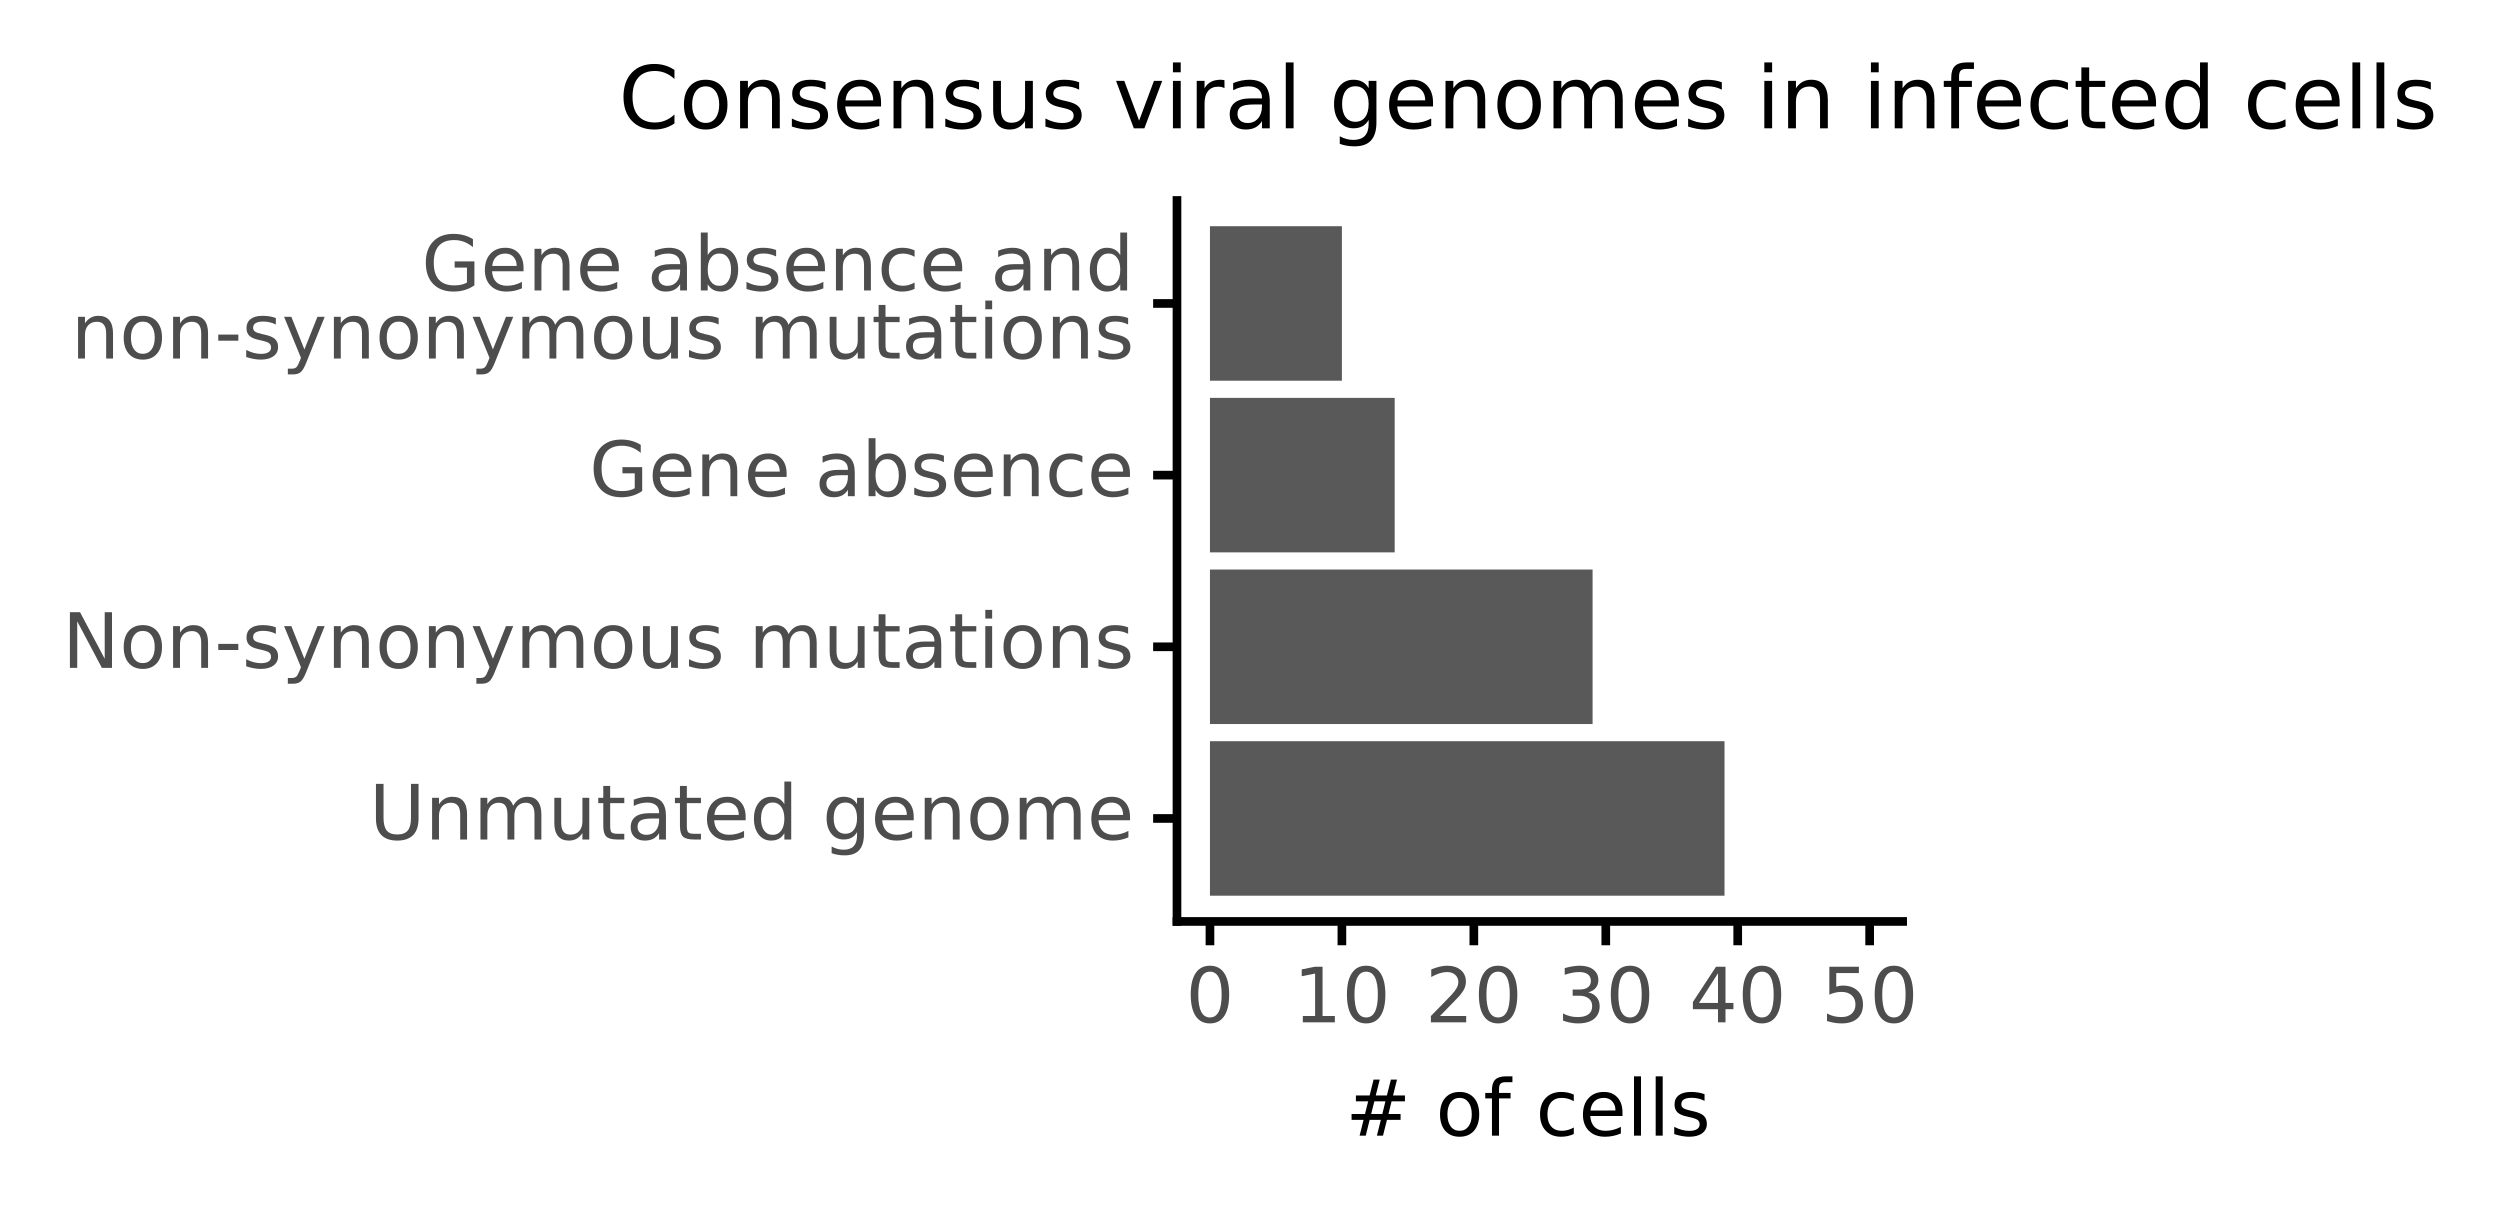
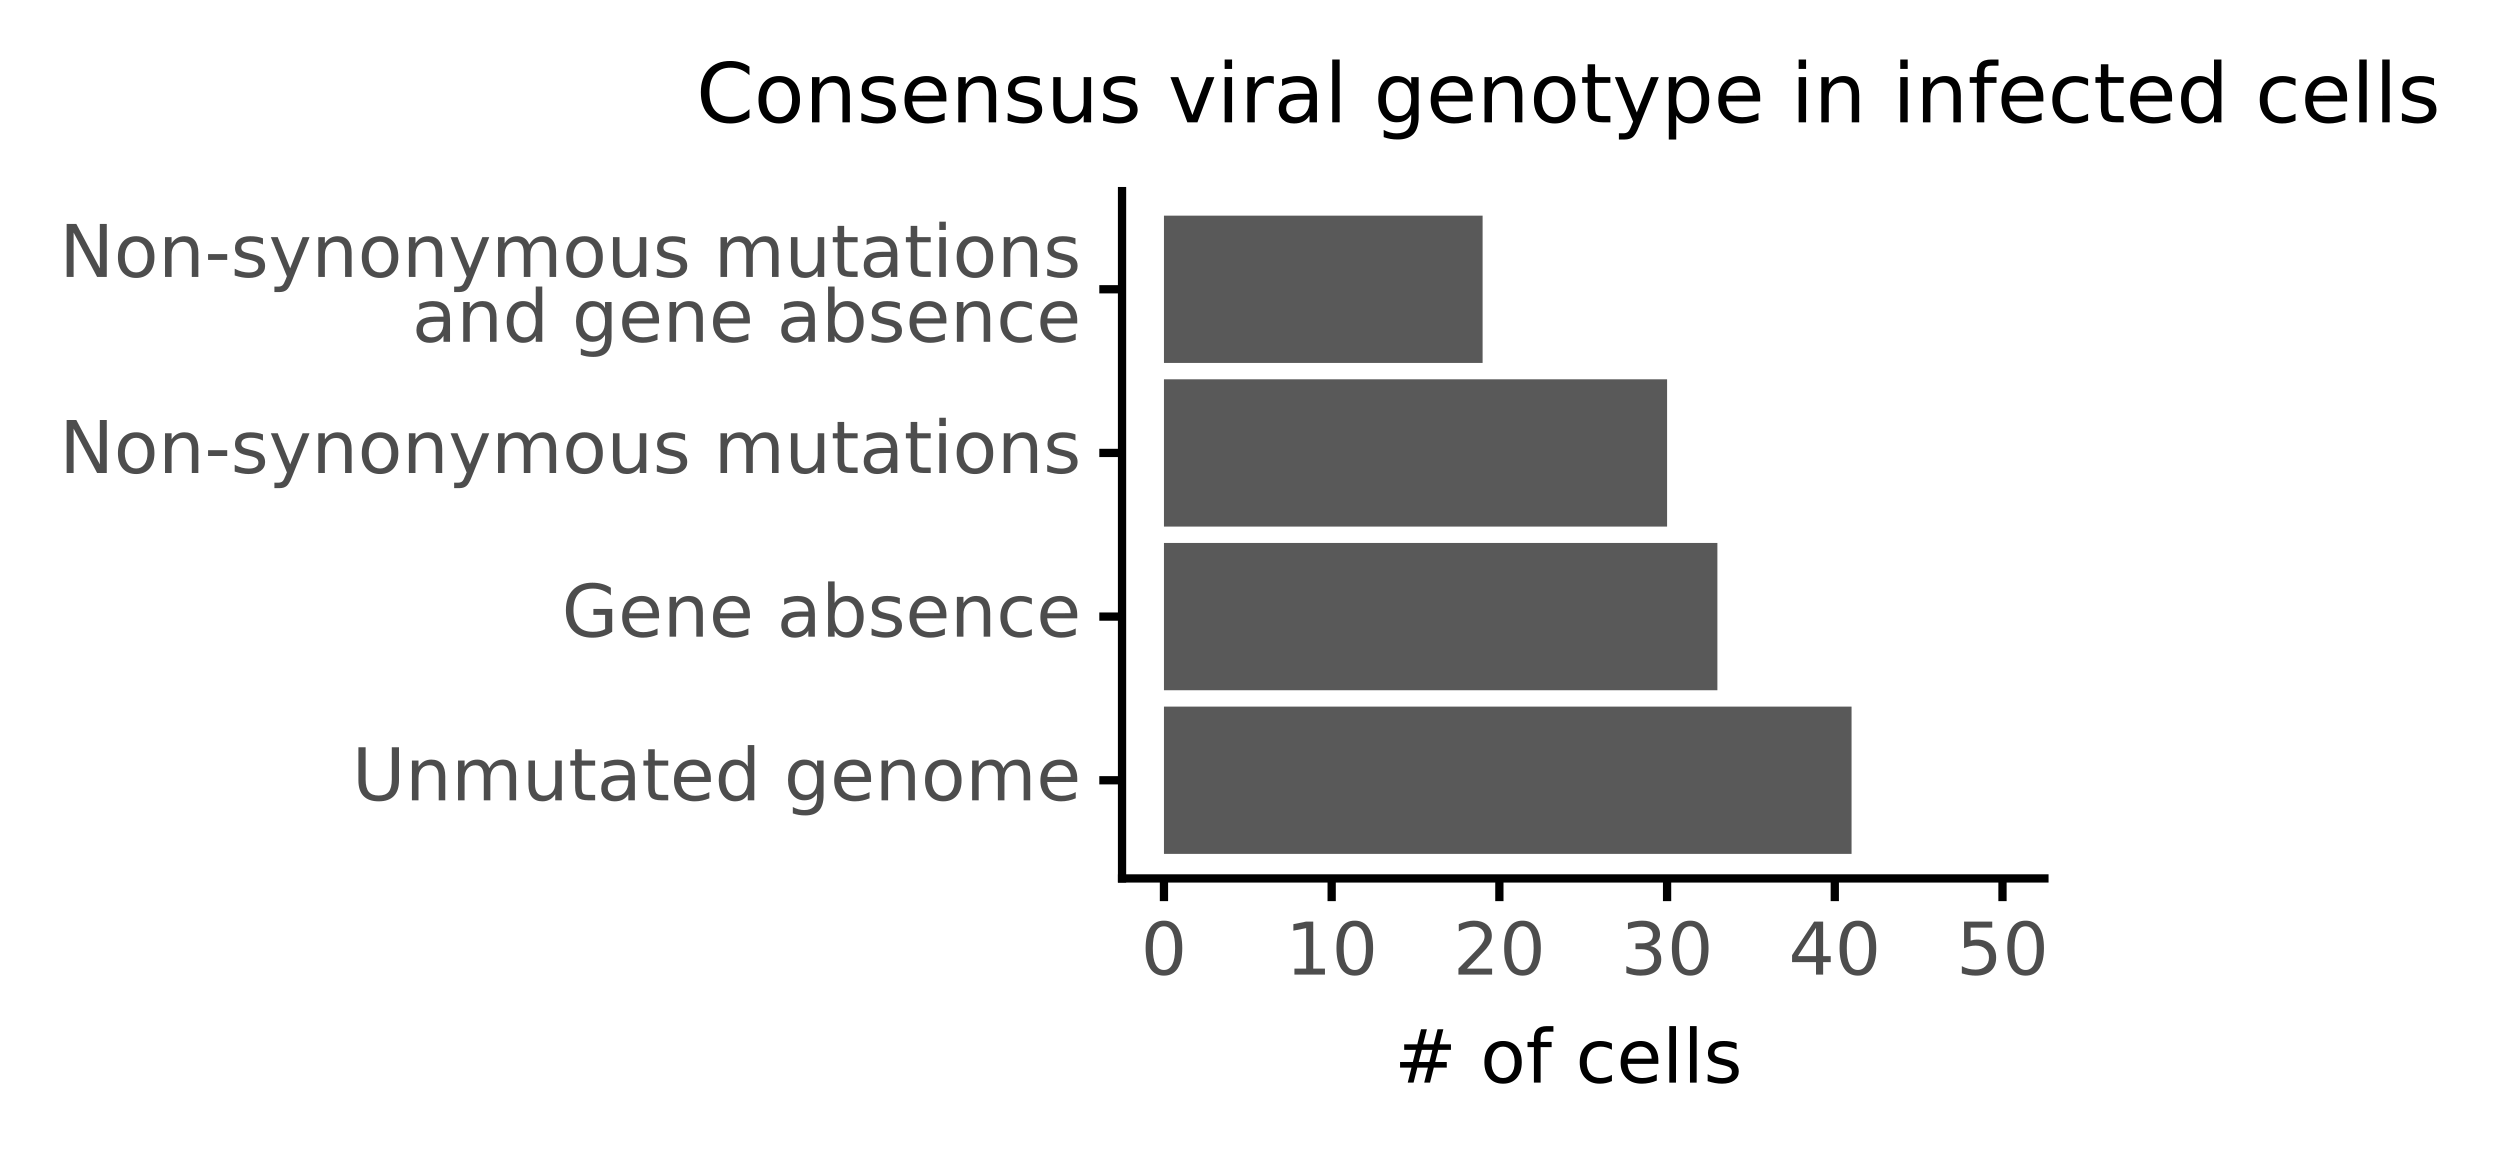
- <svg xmlns="http://www.w3.org/2000/svg" xmlns:xlink="http://www.w3.org/1999/xlink" height="140.059pt" version="1.1" viewBox="0 0 288.357 140.059" width="288.357pt">
+ <svg xmlns="http://www.w3.org/2000/svg" xmlns:xlink="http://www.w3.org/1999/xlink" height="140.059pt" version="1.1" viewBox="0 0 302.476 140.059" width="302.476pt">
  <defs>
    <style type="text/css">*{stroke-linecap:butt;stroke-linejoin:round;}</style>
  </defs>
  <g id="figure_1">
    <g id="patch_1">
-       <path d="M 0 140.059  L 288.357 140.059  L 288.357 0  L 0 0  z " style="fill:#ffffff;stroke:#ffffff;stroke-linejoin:miter;" />
+       <path d="M 0 140.059  L 302.476 140.059  L 302.476 0  L 0 0  z " style="fill:#ffffff;stroke:#ffffff;stroke-linejoin:miter;" />
    </g>
    <g id="axes_1">
      <g id="patch_2">
-         <path d="M 135.756 106.282  L 219.456 106.282  L 219.456 23.122  L 135.756 23.122  z " style="fill:#ffffff;" />
+         <path d="M 135.756 106.282  L 247.356 106.282  L 247.356 23.122  L 135.756 23.122  z " style="fill:#ffffff;" />
      </g>
      <g id="matplotlib.axis_1">
        <g id="xtick_1">
          <g id="line2d_1">
-             <path d="M 139.56 106.282  " style="fill:none;stroke:#333333;stroke-width:1.5;" />
+             <path d="M 140.828 106.282  " style="fill:none;stroke:#333333;stroke-width:1.5;" />
            <defs>
-               <path d="M 0 0  L 0 2.75  " id="m39988661bd" style="stroke:#000000;" />
+               <path d="M 0 0  L 0 2.75  " id="m6d9d85406d" style="stroke:#000000;" />
            </defs>
            <g>
-               <use style="fill:#333333;stroke:#000000;" x="139.56" xlink:href="#m39988661bd" y="106.282" />
+               <use style="fill:#333333;stroke:#000000;" x="140.828" xlink:href="#m6d9d85406d" y="106.282" />
            </g>
          </g>
          <g id="text_1">
-             <g style="fill:#4d4d4d;" transform="translate(136.7607 117.9189)scale(0.088 -0.088)">
+             <g style="fill:#4d4d4d;" transform="translate(138.0289 117.9189)scale(0.088 -0.088)">
              <defs>
                <path d="M 31.781 66.406  Q 24.172 66.406 20.328 58.906  Q 16.5 51.422 16.5 36.375  Q 16.5 21.391 20.328 13.891  Q 24.172 6.391 31.781 6.391  Q 39.453 6.391 43.281 13.891  Q 47.125 21.391 47.125 36.375  Q 47.125 51.422 43.281 58.906  Q 39.453 66.406 31.781 66.406  z M 31.781 74.219  Q 44.047 74.219 50.516 64.516  Q 56.984 54.828 56.984 36.375  Q 56.984 17.969 50.516 8.266  Q 44.047 -1.422 31.781 -1.422  Q 19.531 -1.422 13.062 8.266  Q 6.594 17.969 6.594 36.375  Q 6.594 54.828 13.062 64.516  Q 19.531 74.219 31.781 74.219  z " id="DejaVuSans-48" />
              </defs>
              <use xlink:href="#DejaVuSans-48" />
            </g>
          </g>
        </g>
        <g id="xtick_2">
          <g id="line2d_2">
-             <path d="M 154.778 106.282  " style="fill:none;stroke:#333333;stroke-width:1.5;" />
-             <g>
-               <use style="fill:#333333;stroke:#000000;" x="154.778" xlink:href="#m39988661bd" y="106.282" />
+             <path d="M 161.119 106.282  " style="fill:none;stroke:#333333;stroke-width:1.5;" />
+             <g>
+               <use style="fill:#333333;stroke:#000000;" x="161.119" xlink:href="#m6d9d85406d" y="106.282" />
            </g>
          </g>
          <g id="text_2">
-             <g style="fill:#4d4d4d;" transform="translate(149.1794 117.9189)scale(0.088 -0.088)">
+             <g style="fill:#4d4d4d;" transform="translate(155.5203 117.9189)scale(0.088 -0.088)">
              <defs>
                <path d="M 12.406 8.297  L 28.516 8.297  L 28.516 63.922  L 10.984 60.406  L 10.984 69.391  L 28.422 72.906  L 38.281 72.906  L 38.281 8.297  L 54.391 8.297  L 54.391 0  L 12.406 0  z " id="DejaVuSans-49" />
              </defs>
              <use xlink:href="#DejaVuSans-49" />
              <use x="63.623" xlink:href="#DejaVuSans-48" />
            </g>
          </g>
        </g>
        <g id="xtick_3">
          <g id="line2d_3">
-             <path d="M 169.997 106.282  " style="fill:none;stroke:#333333;stroke-width:1.5;" />
-             <g>
-               <use style="fill:#333333;stroke:#000000;" x="169.997" xlink:href="#m39988661bd" y="106.282" />
+             <path d="M 181.41 106.282  " style="fill:none;stroke:#333333;stroke-width:1.5;" />
+             <g>
+               <use style="fill:#333333;stroke:#000000;" x="181.41" xlink:href="#m6d9d85406d" y="106.282" />
            </g>
          </g>
          <g id="text_3">
-             <g style="fill:#4d4d4d;" transform="translate(164.3975 117.9189)scale(0.088 -0.088)">
+             <g style="fill:#4d4d4d;" transform="translate(175.8112 117.9189)scale(0.088 -0.088)">
              <defs>
                <path d="M 19.188 8.297  L 53.609 8.297  L 53.609 0  L 7.328 0  L 7.328 8.297  Q 12.938 14.109 22.625 23.891  Q 32.328 33.688 34.812 36.531  Q 39.547 41.844 41.422 45.531  Q 43.312 49.219 43.312 52.781  Q 43.312 58.594 39.234 62.25  Q 35.156 65.922 28.609 65.922  Q 23.969 65.922 18.812 64.312  Q 13.672 62.703 7.812 59.422  L 7.812 69.391  Q 13.766 71.781 18.938 73  Q 24.125 74.219 28.422 74.219  Q 39.75 74.219 46.484 68.547  Q 53.219 62.891 53.219 53.422  Q 53.219 48.922 51.531 44.891  Q 49.859 40.875 45.406 35.406  Q 44.188 33.984 37.641 27.219  Q 31.109 20.453 19.188 8.297  z " id="DejaVuSans-50" />
              </defs>
              <use xlink:href="#DejaVuSans-50" />
              <use x="63.623" xlink:href="#DejaVuSans-48" />
            </g>
          </g>
        </g>
        <g id="xtick_4">
          <g id="line2d_4">
-             <path d="M 185.215 106.282  " style="fill:none;stroke:#333333;stroke-width:1.5;" />
-             <g>
-               <use style="fill:#333333;stroke:#000000;" x="185.215" xlink:href="#m39988661bd" y="106.282" />
+             <path d="M 201.701 106.282  " style="fill:none;stroke:#333333;stroke-width:1.5;" />
+             <g>
+               <use style="fill:#333333;stroke:#000000;" x="201.701" xlink:href="#m6d9d85406d" y="106.282" />
            </g>
          </g>
          <g id="text_4">
-             <g style="fill:#4d4d4d;" transform="translate(179.6157 117.9189)scale(0.088 -0.088)">
+             <g style="fill:#4d4d4d;" transform="translate(196.1021 117.9189)scale(0.088 -0.088)">
              <defs>
                <path d="M 40.578 39.312  Q 47.656 37.797 51.625 33  Q 55.609 28.219 55.609 21.188  Q 55.609 10.406 48.188 4.484  Q 40.766 -1.422 27.094 -1.422  Q 22.516 -1.422 17.656 -0.516  Q 12.797 0.391 7.625 2.203  L 7.625 11.719  Q 11.719 9.328 16.594 8.109  Q 21.484 6.891 26.812 6.891  Q 36.078 6.891 40.938 10.547  Q 45.797 14.203 45.797 21.188  Q 45.797 27.641 41.281 31.266  Q 36.766 34.906 28.719 34.906  L 20.219 34.906  L 20.219 43.016  L 29.109 43.016  Q 36.375 43.016 40.234 45.922  Q 44.094 48.828 44.094 54.297  Q 44.094 59.906 40.109 62.906  Q 36.141 65.922 28.719 65.922  Q 24.656 65.922 20.016 65.031  Q 15.375 64.156 9.812 62.312  L 9.812 71.094  Q 15.438 72.656 20.344 73.438  Q 25.25 74.219 29.594 74.219  Q 40.828 74.219 47.359 69.109  Q 53.906 64.016 53.906 55.328  Q 53.906 49.266 50.438 45.094  Q 46.969 40.922 40.578 39.312  z " id="DejaVuSans-51" />
              </defs>
              <use xlink:href="#DejaVuSans-51" />
              <use x="63.623" xlink:href="#DejaVuSans-48" />
            </g>
          </g>
        </g>
        <g id="xtick_5">
          <g id="line2d_5">
-             <path d="M 200.433 106.282  " style="fill:none;stroke:#333333;stroke-width:1.5;" />
-             <g>
-               <use style="fill:#333333;stroke:#000000;" x="200.433" xlink:href="#m39988661bd" y="106.282" />
+             <path d="M 221.992 106.282  " style="fill:none;stroke:#333333;stroke-width:1.5;" />
+             <g>
+               <use style="fill:#333333;stroke:#000000;" x="221.992" xlink:href="#m6d9d85406d" y="106.282" />
            </g>
          </g>
          <g id="text_5">
-             <g style="fill:#4d4d4d;" transform="translate(194.8339 117.9189)scale(0.088 -0.088)">
+             <g style="fill:#4d4d4d;" transform="translate(216.393 117.9189)scale(0.088 -0.088)">
              <defs>
                <path d="M 37.797 64.312  L 12.891 25.391  L 37.797 25.391  z M 35.203 72.906  L 47.609 72.906  L 47.609 25.391  L 58.016 25.391  L 58.016 17.188  L 47.609 17.188  L 47.609 0  L 37.797 0  L 37.797 17.188  L 4.891 17.188  L 4.891 26.703  z " id="DejaVuSans-52" />
              </defs>
              <use xlink:href="#DejaVuSans-52" />
              <use x="63.623" xlink:href="#DejaVuSans-48" />
            </g>
          </g>
        </g>
        <g id="xtick_6">
          <g id="line2d_6">
-             <path d="M 215.651 106.282  " style="fill:none;stroke:#333333;stroke-width:1.5;" />
-             <g>
-               <use style="fill:#333333;stroke:#000000;" x="215.651" xlink:href="#m39988661bd" y="106.282" />
+             <path d="M 242.283 106.282  " style="fill:none;stroke:#333333;stroke-width:1.5;" />
+             <g>
+               <use style="fill:#333333;stroke:#000000;" x="242.283" xlink:href="#m6d9d85406d" y="106.282" />
            </g>
          </g>
          <g id="text_6">
-             <g style="fill:#4d4d4d;" transform="translate(210.0521 117.9189)scale(0.088 -0.088)">
+             <g style="fill:#4d4d4d;" transform="translate(236.6839 117.9189)scale(0.088 -0.088)">
              <defs>
                <path d="M 10.797 72.906  L 49.516 72.906  L 49.516 64.594  L 19.828 64.594  L 19.828 46.734  Q 21.969 47.469 24.109 47.828  Q 26.266 48.188 28.422 48.188  Q 40.625 48.188 47.75 41.5  Q 54.891 34.812 54.891 23.391  Q 54.891 11.625 47.562 5.094  Q 40.234 -1.422 26.906 -1.422  Q 22.312 -1.422 17.547 -0.641  Q 12.797 0.141 7.719 1.703  L 7.719 11.625  Q 12.109 9.234 16.797 8.062  Q 21.484 6.891 26.703 6.891  Q 35.156 6.891 40.078 11.328  Q 45.016 15.766 45.016 23.391  Q 45.016 31 40.078 35.438  Q 35.156 39.891 26.703 39.891  Q 22.75 39.891 18.812 39.016  Q 14.891 38.141 10.797 36.281  z " id="DejaVuSans-53" />
              </defs>
              <use xlink:href="#DejaVuSans-53" />
              <use x="63.623" xlink:href="#DejaVuSans-48" />
            </g>
          </g>
        </g>
        <g id="xtick_7" />
        <g id="xtick_8" />
        <g id="xtick_9" />
        <g id="xtick_10" />
        <g id="xtick_11" />
        <g id="text_7">
-           <g transform="translate(155.1991 130.9876)scale(0.09 -0.09)">
+           <g transform="translate(168.6991 130.9876)scale(0.09 -0.09)">
            <defs>
              <path d="M 51.125 44  L 36.922 44  L 32.812 27.688  L 47.125 27.688  z M 43.797 71.781  L 38.719 51.516  L 52.984 51.516  L 58.109 71.781  L 65.922 71.781  L 60.891 51.516  L 76.125 51.516  L 76.125 44  L 58.984 44  L 54.984 27.688  L 70.516 27.688  L 70.516 20.219  L 53.078 20.219  L 48 0  L 40.188 0  L 45.219 20.219  L 30.906 20.219  L 25.875 0  L 18.016 0  L 23.094 20.219  L 7.719 20.219  L 7.719 27.688  L 24.906 27.688  L 29 44  L 13.281 44  L 13.281 51.516  L 30.906 51.516  L 35.891 71.781  z " id="DejaVuSans-35" />
              <path id="DejaVuSans-32" />
              <path d="M 30.609 48.391  Q 23.391 48.391 19.188 42.75  Q 14.984 37.109 14.984 27.297  Q 14.984 17.484 19.156 11.844  Q 23.344 6.203 30.609 6.203  Q 37.797 6.203 41.984 11.859  Q 46.188 17.531 46.188 27.297  Q 46.188 37.016 41.984 42.703  Q 37.797 48.391 30.609 48.391  z M 30.609 56  Q 42.328 56 49.016 48.375  Q 55.719 40.766 55.719 27.297  Q 55.719 13.875 49.016 6.219  Q 42.328 -1.422 30.609 -1.422  Q 18.844 -1.422 12.172 6.219  Q 5.516 13.875 5.516 27.297  Q 5.516 40.766 12.172 48.375  Q 18.844 56 30.609 56  z " id="DejaVuSans-111" />
              <path d="M 37.109 75.984  L 37.109 68.5  L 28.516 68.5  Q 23.688 68.5 21.797 66.547  Q 19.922 64.594 19.922 59.516  L 19.922 54.688  L 34.719 54.688  L 34.719 47.703  L 19.922 47.703  L 19.922 0  L 10.891 0  L 10.891 47.703  L 2.297 47.703  L 2.297 54.688  L 10.891 54.688  L 10.891 58.5  Q 10.891 67.625 15.141 71.797  Q 19.391 75.984 28.609 75.984  z " id="DejaVuSans-102" />
              <path d="M 48.781 52.594  L 48.781 44.188  Q 44.969 46.297 41.141 47.344  Q 37.312 48.391 33.406 48.391  Q 24.656 48.391 19.812 42.844  Q 14.984 37.312 14.984 27.297  Q 14.984 17.281 19.812 11.734  Q 24.656 6.203 33.406 6.203  Q 37.312 6.203 41.141 7.25  Q 44.969 8.297 48.781 10.406  L 48.781 2.094  Q 45.016 0.344 40.984 -0.531  Q 36.969 -1.422 32.422 -1.422  Q 20.062 -1.422 12.781 6.344  Q 5.516 14.109 5.516 27.297  Q 5.516 40.672 12.859 48.328  Q 20.219 56 33.016 56  Q 37.156 56 41.109 55.141  Q 45.062 54.297 48.781 52.594  z " id="DejaVuSans-99" />
              <path d="M 56.203 29.594  L 56.203 25.203  L 14.891 25.203  Q 15.484 15.922 20.484 11.062  Q 25.484 6.203 34.422 6.203  Q 39.594 6.203 44.453 7.469  Q 49.312 8.734 54.109 11.281  L 54.109 2.781  Q 49.266 0.734 44.188 -0.344  Q 39.109 -1.422 33.891 -1.422  Q 20.797 -1.422 13.156 6.188  Q 5.516 13.812 5.516 26.812  Q 5.516 40.234 12.766 48.109  Q 20.016 56 32.328 56  Q 43.359 56 49.781 48.891  Q 56.203 41.797 56.203 29.594  z M 47.219 32.234  Q 47.125 39.594 43.094 43.984  Q 39.062 48.391 32.422 48.391  Q 24.906 48.391 20.391 44.141  Q 15.875 39.891 15.188 32.172  z " id="DejaVuSans-101" />
              <path d="M 9.422 75.984  L 18.406 75.984  L 18.406 0  L 9.422 0  z " id="DejaVuSans-108" />
              <path d="M 44.281 53.078  L 44.281 44.578  Q 40.484 46.531 36.375 47.5  Q 32.281 48.484 27.875 48.484  Q 21.188 48.484 17.844 46.438  Q 14.5 44.391 14.5 40.281  Q 14.5 37.156 16.891 35.375  Q 19.281 33.594 26.516 31.984  L 29.594 31.297  Q 39.156 29.25 43.188 25.516  Q 47.219 21.781 47.219 15.094  Q 47.219 7.469 41.188 3.016  Q 35.156 -1.422 24.609 -1.422  Q 20.219 -1.422 15.453 -0.562  Q 10.688 0.297 5.422 2  L 5.422 11.281  Q 10.406 8.688 15.234 7.391  Q 20.062 6.109 24.812 6.109  Q 31.156 6.109 34.562 8.281  Q 37.984 10.453 37.984 14.406  Q 37.984 18.062 35.516 20.016  Q 33.062 21.969 24.703 23.781  L 21.578 24.516  Q 13.234 26.266 9.516 29.906  Q 5.812 33.547 5.812 39.891  Q 5.812 47.609 11.281 51.797  Q 16.75 56 26.812 56  Q 31.781 56 36.172 55.266  Q 40.578 54.547 44.281 53.078  z " id="DejaVuSans-115" />
            </defs>
            <use xlink:href="#DejaVuSans-35" />
            <use x="83.789" xlink:href="#DejaVuSans-32" />
            <use x="115.576" xlink:href="#DejaVuSans-111" />
            <use x="176.758" xlink:href="#DejaVuSans-102" />
            <use x="211.963" xlink:href="#DejaVuSans-32" />
            <use x="243.75" xlink:href="#DejaVuSans-99" />
            <use x="298.73" xlink:href="#DejaVuSans-101" />
            <use x="360.254" xlink:href="#DejaVuSans-108" />
            <use x="388.037" xlink:href="#DejaVuSans-108" />
            <use x="415.82" xlink:href="#DejaVuSans-115" />
          </g>
        </g>
      </g>
      <g id="matplotlib.axis_2">
        <g id="ytick_1">
          <g id="line2d_7">
            <path d="M 135.756 94.402  " style="fill:none;stroke:#333333;stroke-width:1.5;" />
            <defs>
-               <path d="M 0 0  L -2.75 0  " id="m01d7bd7b48" style="stroke:#000000;" />
+               <path d="M 0 0  L -2.75 0  " id="mb44892089f" style="stroke:#000000;" />
            </defs>
            <g>
-               <use style="fill:#333333;stroke:#000000;" x="135.756" xlink:href="#m01d7bd7b48" y="94.402" />
+               <use style="fill:#333333;stroke:#000000;" x="135.756" xlink:href="#mb44892089f" y="94.402" />
            </g>
          </g>
          <g id="text_8">
            <g style="fill:#4d4d4d;" transform="translate(42.59938 96.8305)scale(0.088 -0.088)">
              <defs>
                <path d="M 8.688 72.906  L 18.609 72.906  L 18.609 28.609  Q 18.609 16.891 22.844 11.734  Q 27.094 6.594 36.625 6.594  Q 46.094 6.594 50.344 11.734  Q 54.594 16.891 54.594 28.609  L 54.594 72.906  L 64.5 72.906  L 64.5 27.391  Q 64.5 13.141 57.438 5.859  Q 50.391 -1.422 36.625 -1.422  Q 22.797 -1.422 15.734 5.859  Q 8.688 13.141 8.688 27.391  z " id="DejaVuSans-85" />
                <path d="M 54.891 33.016  L 54.891 0  L 45.906 0  L 45.906 32.719  Q 45.906 40.484 42.875 44.328  Q 39.844 48.188 33.797 48.188  Q 26.516 48.188 22.312 43.547  Q 18.109 38.922 18.109 30.906  L 18.109 0  L 9.078 0  L 9.078 54.688  L 18.109 54.688  L 18.109 46.188  Q 21.344 51.125 25.703 53.562  Q 30.078 56 35.797 56  Q 45.219 56 50.047 50.172  Q 54.891 44.344 54.891 33.016  z " id="DejaVuSans-110" />
                <path d="M 52 44.188  Q 55.375 50.25 60.062 53.125  Q 64.75 56 71.094 56  Q 79.641 56 84.281 50.016  Q 88.922 44.047 88.922 33.016  L 88.922 0  L 79.891 0  L 79.891 32.719  Q 79.891 40.578 77.094 44.375  Q 74.312 48.188 68.609 48.188  Q 61.625 48.188 57.562 43.547  Q 53.516 38.922 53.516 30.906  L 53.516 0  L 44.484 0  L 44.484 32.719  Q 44.484 40.625 41.703 44.406  Q 38.922 48.188 33.109 48.188  Q 26.219 48.188 22.156 43.531  Q 18.109 38.875 18.109 30.906  L 18.109 0  L 9.078 0  L 9.078 54.688  L 18.109 54.688  L 18.109 46.188  Q 21.188 51.219 25.484 53.609  Q 29.781 56 35.688 56  Q 41.656 56 45.828 52.969  Q 50 49.953 52 44.188  z " id="DejaVuSans-109" />
                <path d="M 8.5 21.578  L 8.5 54.688  L 17.484 54.688  L 17.484 21.922  Q 17.484 14.156 20.5 10.266  Q 23.531 6.391 29.594 6.391  Q 36.859 6.391 41.078 11.031  Q 45.312 15.672 45.312 23.688  L 45.312 54.688  L 54.297 54.688  L 54.297 0  L 45.312 0  L 45.312 8.406  Q 42.047 3.422 37.719 1  Q 33.406 -1.422 27.688 -1.422  Q 18.266 -1.422 13.375 4.438  Q 8.5 10.297 8.5 21.578  z M 31.109 56  z " id="DejaVuSans-117" />
                <path d="M 18.312 70.219  L 18.312 54.688  L 36.812 54.688  L 36.812 47.703  L 18.312 47.703  L 18.312 18.016  Q 18.312 11.328 20.141 9.422  Q 21.969 7.516 27.594 7.516  L 36.812 7.516  L 36.812 0  L 27.594 0  Q 17.188 0 13.234 3.875  Q 9.281 7.766 9.281 18.016  L 9.281 47.703  L 2.688 47.703  L 2.688 54.688  L 9.281 54.688  L 9.281 70.219  z " id="DejaVuSans-116" />
                <path d="M 34.281 27.484  Q 23.391 27.484 19.188 25  Q 14.984 22.516 14.984 16.5  Q 14.984 11.719 18.141 8.906  Q 21.297 6.109 26.703 6.109  Q 34.188 6.109 38.703 11.406  Q 43.219 16.703 43.219 25.484  L 43.219 27.484  z M 52.203 31.203  L 52.203 0  L 43.219 0  L 43.219 8.297  Q 40.141 3.328 35.547 0.953  Q 30.953 -1.422 24.312 -1.422  Q 15.922 -1.422 10.953 3.297  Q 6 8.016 6 15.922  Q 6 25.141 12.172 29.828  Q 18.359 34.516 30.609 34.516  L 43.219 34.516  L 43.219 35.406  Q 43.219 41.609 39.141 45  Q 35.062 48.391 27.688 48.391  Q 23 48.391 18.547 47.266  Q 14.109 46.141 10.016 43.891  L 10.016 52.203  Q 14.938 54.109 19.578 55.047  Q 24.219 56 28.609 56  Q 40.484 56 46.344 49.844  Q 52.203 43.703 52.203 31.203  z " id="DejaVuSans-97" />
                <path d="M 45.406 46.391  L 45.406 75.984  L 54.391 75.984  L 54.391 0  L 45.406 0  L 45.406 8.203  Q 42.578 3.328 38.25 0.953  Q 33.938 -1.422 27.875 -1.422  Q 17.969 -1.422 11.734 6.484  Q 5.516 14.406 5.516 27.297  Q 5.516 40.188 11.734 48.094  Q 17.969 56 27.875 56  Q 33.938 56 38.25 53.625  Q 42.578 51.266 45.406 46.391  z M 14.797 27.297  Q 14.797 17.391 18.875 11.75  Q 22.953 6.109 30.078 6.109  Q 37.203 6.109 41.297 11.75  Q 45.406 17.391 45.406 27.297  Q 45.406 37.203 41.297 42.844  Q 37.203 48.484 30.078 48.484  Q 22.953 48.484 18.875 42.844  Q 14.797 37.203 14.797 27.297  z " id="DejaVuSans-100" />
                <path d="M 45.406 27.984  Q 45.406 37.75 41.375 43.109  Q 37.359 48.484 30.078 48.484  Q 22.859 48.484 18.828 43.109  Q 14.797 37.75 14.797 27.984  Q 14.797 18.266 18.828 12.891  Q 22.859 7.516 30.078 7.516  Q 37.359 7.516 41.375 12.891  Q 45.406 18.266 45.406 27.984  z M 54.391 6.781  Q 54.391 -7.172 48.188 -13.984  Q 42 -20.797 29.203 -20.797  Q 24.469 -20.797 20.266 -20.094  Q 16.062 -19.391 12.109 -17.922  L 12.109 -9.188  Q 16.062 -11.328 19.922 -12.344  Q 23.781 -13.375 27.781 -13.375  Q 36.625 -13.375 41.016 -8.766  Q 45.406 -4.156 45.406 5.172  L 45.406 9.625  Q 42.625 4.781 38.281 2.391  Q 33.938 0 27.875 0  Q 17.828 0 11.672 7.656  Q 5.516 15.328 5.516 27.984  Q 5.516 40.672 11.672 48.328  Q 17.828 56 27.875 56  Q 33.938 56 38.281 53.609  Q 42.625 51.219 45.406 46.391  L 45.406 54.688  L 54.391 54.688  z " id="DejaVuSans-103" />
              </defs>
              <use xlink:href="#DejaVuSans-85" />
              <use x="73.193" xlink:href="#DejaVuSans-110" />
              <use x="136.572" xlink:href="#DejaVuSans-109" />
              <use x="233.984" xlink:href="#DejaVuSans-117" />
              <use x="297.363" xlink:href="#DejaVuSans-116" />
              <use x="336.572" xlink:href="#DejaVuSans-97" />
              <use x="397.852" xlink:href="#DejaVuSans-116" />
              <use x="437.061" xlink:href="#DejaVuSans-101" />
              <use x="498.584" xlink:href="#DejaVuSans-100" />
              <use x="562.061" xlink:href="#DejaVuSans-32" />
              <use x="593.848" xlink:href="#DejaVuSans-103" />
              <use x="657.324" xlink:href="#DejaVuSans-101" />
              <use x="718.848" xlink:href="#DejaVuSans-110" />
              <use x="782.227" xlink:href="#DejaVuSans-111" />
              <use x="843.408" xlink:href="#DejaVuSans-109" />
              <use x="940.82" xlink:href="#DejaVuSans-101" />
            </g>
          </g>
        </g>
        <g id="ytick_2">
          <g id="line2d_8">
            <path d="M 135.756 74.602  " style="fill:none;stroke:#333333;stroke-width:1.5;" />
            <g>
-               <use style="fill:#333333;stroke:#000000;" x="135.756" xlink:href="#m01d7bd7b48" y="74.602" />
+               <use style="fill:#333333;stroke:#000000;" x="135.756" xlink:href="#mb44892089f" y="74.602" />
            </g>
          </g>
          <g id="text_9">
-             <g style="fill:#4d4d4d;" transform="translate(7.2 77.0305)scale(0.088 -0.088)">
+             <g style="fill:#4d4d4d;" transform="translate(67.975 77.0305)scale(0.088 -0.088)">
+               <defs>
+                 <path d="M 59.516 10.406  L 59.516 29.984  L 43.406 29.984  L 43.406 38.094  L 69.281 38.094  L 69.281 6.781  Q 63.578 2.734 56.688 0.656  Q 49.812 -1.422 42 -1.422  Q 24.906 -1.422 15.25 8.562  Q 5.609 18.562 5.609 36.375  Q 5.609 54.25 15.25 64.234  Q 24.906 74.219 42 74.219  Q 49.125 74.219 55.547 72.453  Q 61.969 70.703 67.391 67.281  L 67.391 56.781  Q 61.922 61.422 55.766 63.766  Q 49.609 66.109 42.828 66.109  Q 29.438 66.109 22.719 58.641  Q 16.016 51.172 16.016 36.375  Q 16.016 21.625 22.719 14.156  Q 29.438 6.688 42.828 6.688  Q 48.047 6.688 52.141 7.594  Q 56.25 8.5 59.516 10.406  z " id="DejaVuSans-71" />
+                 <path d="M 48.688 27.297  Q 48.688 37.203 44.609 42.844  Q 40.531 48.484 33.406 48.484  Q 26.266 48.484 22.188 42.844  Q 18.109 37.203 18.109 27.297  Q 18.109 17.391 22.188 11.75  Q 26.266 6.109 33.406 6.109  Q 40.531 6.109 44.609 11.75  Q 48.688 17.391 48.688 27.297  z M 18.109 46.391  Q 20.953 51.266 25.266 53.625  Q 29.594 56 35.594 56  Q 45.562 56 51.781 48.094  Q 58.016 40.188 58.016 27.297  Q 58.016 14.406 51.781 6.484  Q 45.562 -1.422 35.594 -1.422  Q 29.594 -1.422 25.266 0.953  Q 20.953 3.328 18.109 8.203  L 18.109 0  L 9.078 0  L 9.078 75.984  L 18.109 75.984  z " id="DejaVuSans-98" />
+               </defs>
+               <use xlink:href="#DejaVuSans-71" />
+               <use x="77.49" xlink:href="#DejaVuSans-101" />
+               <use x="139.014" xlink:href="#DejaVuSans-110" />
+               <use x="202.393" xlink:href="#DejaVuSans-101" />
+               <use x="263.916" xlink:href="#DejaVuSans-32" />
+               <use x="295.703" xlink:href="#DejaVuSans-97" />
+               <use x="356.982" xlink:href="#DejaVuSans-98" />
+               <use x="420.459" xlink:href="#DejaVuSans-115" />
+               <use x="472.559" xlink:href="#DejaVuSans-101" />
+               <use x="534.082" xlink:href="#DejaVuSans-110" />
+               <use x="597.461" xlink:href="#DejaVuSans-99" />
+               <use x="652.441" xlink:href="#DejaVuSans-101" />
+             </g>
+           </g>
+         </g>
+         <g id="ytick_3">
+           <g id="line2d_9">
+             <path d="M 135.756 54.802  " style="fill:none;stroke:#333333;stroke-width:1.5;" />
+             <g>
+               <use style="fill:#333333;stroke:#000000;" x="135.756" xlink:href="#mb44892089f" y="54.802" />
+             </g>
+           </g>
+           <g id="text_10">
+             <g style="fill:#4d4d4d;" transform="translate(7.2 57.2305)scale(0.088 -0.088)">
              <defs>
                <path d="M 9.812 72.906  L 23.094 72.906  L 55.422 11.922  L 55.422 72.906  L 64.984 72.906  L 64.984 0  L 51.703 0  L 19.391 60.984  L 19.391 0  L 9.812 0  z " id="DejaVuSans-78" />
                <path d="M 4.891 31.391  L 31.203 31.391  L 31.203 23.391  L 4.891 23.391  z " id="DejaVuSans-45" />
                <path d="M 32.172 -5.078  Q 28.375 -14.844 24.75 -17.812  Q 21.141 -20.797 15.094 -20.797  L 7.906 -20.797  L 7.906 -13.281  L 13.188 -13.281  Q 16.891 -13.281 18.938 -11.516  Q 21 -9.766 23.484 -3.219  L 25.094 0.875  L 2.984 54.688  L 12.5 54.688  L 29.594 11.922  L 46.688 54.688  L 56.203 54.688  z " id="DejaVuSans-121" />
                <path d="M 9.422 54.688  L 18.406 54.688  L 18.406 0  L 9.422 0  z M 9.422 75.984  L 18.406 75.984  L 18.406 64.594  L 9.422 64.594  z " id="DejaVuSans-105" />
              </defs>
              <use xlink:href="#DejaVuSans-78" />
              <use x="74.805" xlink:href="#DejaVuSans-111" />
              <use x="135.986" xlink:href="#DejaVuSans-110" />
              <use x="199.365" xlink:href="#DejaVuSans-45" />
              <use x="235.449" xlink:href="#DejaVuSans-115" />
              <use x="287.549" xlink:href="#DejaVuSans-121" />
              <use x="346.729" xlink:href="#DejaVuSans-110" />
              <use x="410.107" xlink:href="#DejaVuSans-111" />
              <use x="471.289" xlink:href="#DejaVuSans-110" />
              <use x="534.668" xlink:href="#DejaVuSans-121" />
              <use x="593.848" xlink:href="#DejaVuSans-109" />
              <use x="691.26" xlink:href="#DejaVuSans-111" />
              <use x="752.441" xlink:href="#DejaVuSans-117" />
              <use x="815.82" xlink:href="#DejaVuSans-115" />
              <use x="867.92" xlink:href="#DejaVuSans-32" />
              <use x="899.707" xlink:href="#DejaVuSans-109" />
              <use x="997.119" xlink:href="#DejaVuSans-117" />
              <use x="1060.498" xlink:href="#DejaVuSans-116" />
              <use x="1099.707" xlink:href="#DejaVuSans-97" />
              <use x="1160.986" xlink:href="#DejaVuSans-116" />
              <use x="1200.195" xlink:href="#DejaVuSans-105" />
              <use x="1227.979" xlink:href="#DejaVuSans-111" />
              <use x="1289.16" xlink:href="#DejaVuSans-110" />
              <use x="1352.539" xlink:href="#DejaVuSans-115" />
            </g>
          </g>
        </g>
-         <g id="ytick_3">
-           <g id="line2d_9">
-             <path d="M 135.756 54.802  " style="fill:none;stroke:#333333;stroke-width:1.5;" />
-             <g>
-               <use style="fill:#333333;stroke:#000000;" x="135.756" xlink:href="#m01d7bd7b48" y="54.802" />
-             </g>
-           </g>
-           <g id="text_10">
-             <g style="fill:#4d4d4d;" transform="translate(67.975 57.2305)scale(0.088 -0.088)">
-               <defs>
-                 <path d="M 59.516 10.406  L 59.516 29.984  L 43.406 29.984  L 43.406 38.094  L 69.281 38.094  L 69.281 6.781  Q 63.578 2.734 56.688 0.656  Q 49.812 -1.422 42 -1.422  Q 24.906 -1.422 15.25 8.562  Q 5.609 18.562 5.609 36.375  Q 5.609 54.25 15.25 64.234  Q 24.906 74.219 42 74.219  Q 49.125 74.219 55.547 72.453  Q 61.969 70.703 67.391 67.281  L 67.391 56.781  Q 61.922 61.422 55.766 63.766  Q 49.609 66.109 42.828 66.109  Q 29.438 66.109 22.719 58.641  Q 16.016 51.172 16.016 36.375  Q 16.016 21.625 22.719 14.156  Q 29.438 6.688 42.828 6.688  Q 48.047 6.688 52.141 7.594  Q 56.25 8.5 59.516 10.406  z " id="DejaVuSans-71" />
-                 <path d="M 48.688 27.297  Q 48.688 37.203 44.609 42.844  Q 40.531 48.484 33.406 48.484  Q 26.266 48.484 22.188 42.844  Q 18.109 37.203 18.109 27.297  Q 18.109 17.391 22.188 11.75  Q 26.266 6.109 33.406 6.109  Q 40.531 6.109 44.609 11.75  Q 48.688 17.391 48.688 27.297  z M 18.109 46.391  Q 20.953 51.266 25.266 53.625  Q 29.594 56 35.594 56  Q 45.562 56 51.781 48.094  Q 58.016 40.188 58.016 27.297  Q 58.016 14.406 51.781 6.484  Q 45.562 -1.422 35.594 -1.422  Q 29.594 -1.422 25.266 0.953  Q 20.953 3.328 18.109 8.203  L 18.109 0  L 9.078 0  L 9.078 75.984  L 18.109 75.984  z " id="DejaVuSans-98" />
-               </defs>
-               <use xlink:href="#DejaVuSans-71" />
-               <use x="77.49" xlink:href="#DejaVuSans-101" />
-               <use x="139.014" xlink:href="#DejaVuSans-110" />
-               <use x="202.393" xlink:href="#DejaVuSans-101" />
-               <use x="263.916" xlink:href="#DejaVuSans-32" />
-               <use x="295.703" xlink:href="#DejaVuSans-97" />
-               <use x="356.982" xlink:href="#DejaVuSans-98" />
-               <use x="420.459" xlink:href="#DejaVuSans-115" />
-               <use x="472.559" xlink:href="#DejaVuSans-101" />
-               <use x="534.082" xlink:href="#DejaVuSans-110" />
-               <use x="597.461" xlink:href="#DejaVuSans-99" />
-               <use x="652.441" xlink:href="#DejaVuSans-101" />
-             </g>
-           </g>
-         </g>
        <g id="ytick_4">
          <g id="line2d_10">
            <path d="M 135.756 35.002  " style="fill:none;stroke:#333333;stroke-width:1.5;" />
            <g>
-               <use style="fill:#333333;stroke:#000000;" x="135.756" xlink:href="#m01d7bd7b48" y="35.002" />
+               <use style="fill:#333333;stroke:#000000;" x="135.756" xlink:href="#mb44892089f" y="35.002" />
            </g>
          </g>
          <g id="text_11">
-             <g style="fill:#4d4d4d;" transform="translate(48.62188 33.50646)scale(0.088 -0.088)">
-               <use xlink:href="#DejaVuSans-71" />
-               <use x="77.49" xlink:href="#DejaVuSans-101" />
-               <use x="139.014" xlink:href="#DejaVuSans-110" />
-               <use x="202.393" xlink:href="#DejaVuSans-101" />
-               <use x="263.916" xlink:href="#DejaVuSans-32" />
-               <use x="295.703" xlink:href="#DejaVuSans-97" />
-               <use x="356.982" xlink:href="#DejaVuSans-98" />
-               <use x="420.459" xlink:href="#DejaVuSans-115" />
-               <use x="472.559" xlink:href="#DejaVuSans-101" />
-               <use x="534.082" xlink:href="#DejaVuSans-110" />
-               <use x="597.461" xlink:href="#DejaVuSans-99" />
-               <use x="652.441" xlink:href="#DejaVuSans-101" />
-               <use x="713.965" xlink:href="#DejaVuSans-32" />
-               <use x="745.752" xlink:href="#DejaVuSans-97" />
-               <use x="807.031" xlink:href="#DejaVuSans-110" />
-               <use x="870.41" xlink:href="#DejaVuSans-100" />
-             </g>
-             <g style="fill:#4d4d4d;" transform="translate(8.2065 41.35454)scale(0.088 -0.088)">
-               <use xlink:href="#DejaVuSans-110" />
-               <use x="63.379" xlink:href="#DejaVuSans-111" />
-               <use x="124.561" xlink:href="#DejaVuSans-110" />
-               <use x="187.939" xlink:href="#DejaVuSans-45" />
-               <use x="224.023" xlink:href="#DejaVuSans-115" />
-               <use x="276.123" xlink:href="#DejaVuSans-121" />
-               <use x="335.303" xlink:href="#DejaVuSans-110" />
-               <use x="398.682" xlink:href="#DejaVuSans-111" />
-               <use x="459.863" xlink:href="#DejaVuSans-110" />
-               <use x="523.242" xlink:href="#DejaVuSans-121" />
-               <use x="582.422" xlink:href="#DejaVuSans-109" />
-               <use x="679.834" xlink:href="#DejaVuSans-111" />
-               <use x="741.016" xlink:href="#DejaVuSans-117" />
-               <use x="804.395" xlink:href="#DejaVuSans-115" />
-               <use x="856.494" xlink:href="#DejaVuSans-32" />
-               <use x="888.281" xlink:href="#DejaVuSans-109" />
-               <use x="985.693" xlink:href="#DejaVuSans-117" />
-               <use x="1049.072" xlink:href="#DejaVuSans-116" />
-               <use x="1088.281" xlink:href="#DejaVuSans-97" />
-               <use x="1149.561" xlink:href="#DejaVuSans-116" />
-               <use x="1188.77" xlink:href="#DejaVuSans-105" />
-               <use x="1216.553" xlink:href="#DejaVuSans-111" />
-               <use x="1277.734" xlink:href="#DejaVuSans-110" />
-               <use x="1341.113" xlink:href="#DejaVuSans-115" />
+             <g style="fill:#4d4d4d;" transform="translate(7.2 33.50646)scale(0.088 -0.088)">
+               <use xlink:href="#DejaVuSans-78" />
+               <use x="74.805" xlink:href="#DejaVuSans-111" />
+               <use x="135.986" xlink:href="#DejaVuSans-110" />
+               <use x="199.365" xlink:href="#DejaVuSans-45" />
+               <use x="235.449" xlink:href="#DejaVuSans-115" />
+               <use x="287.549" xlink:href="#DejaVuSans-121" />
+               <use x="346.729" xlink:href="#DejaVuSans-110" />
+               <use x="410.107" xlink:href="#DejaVuSans-111" />
+               <use x="471.289" xlink:href="#DejaVuSans-110" />
+               <use x="534.668" xlink:href="#DejaVuSans-121" />
+               <use x="593.848" xlink:href="#DejaVuSans-109" />
+               <use x="691.26" xlink:href="#DejaVuSans-111" />
+               <use x="752.441" xlink:href="#DejaVuSans-117" />
+               <use x="815.82" xlink:href="#DejaVuSans-115" />
+               <use x="867.92" xlink:href="#DejaVuSans-32" />
+               <use x="899.707" xlink:href="#DejaVuSans-109" />
+               <use x="997.119" xlink:href="#DejaVuSans-117" />
+               <use x="1060.498" xlink:href="#DejaVuSans-116" />
+               <use x="1099.707" xlink:href="#DejaVuSans-97" />
+               <use x="1160.986" xlink:href="#DejaVuSans-116" />
+               <use x="1200.195" xlink:href="#DejaVuSans-105" />
+               <use x="1227.979" xlink:href="#DejaVuSans-111" />
+               <use x="1289.16" xlink:href="#DejaVuSans-110" />
+               <use x="1352.539" xlink:href="#DejaVuSans-115" />
+             </g>
+             <g style="fill:#4d4d4d;" transform="translate(49.85388 41.35454)scale(0.088 -0.088)">
+               <use xlink:href="#DejaVuSans-97" />
+               <use x="61.279" xlink:href="#DejaVuSans-110" />
+               <use x="124.658" xlink:href="#DejaVuSans-100" />
+               <use x="188.135" xlink:href="#DejaVuSans-32" />
+               <use x="219.922" xlink:href="#DejaVuSans-103" />
+               <use x="283.398" xlink:href="#DejaVuSans-101" />
+               <use x="344.922" xlink:href="#DejaVuSans-110" />
+               <use x="408.301" xlink:href="#DejaVuSans-101" />
+               <use x="469.824" xlink:href="#DejaVuSans-32" />
+               <use x="501.611" xlink:href="#DejaVuSans-97" />
+               <use x="562.891" xlink:href="#DejaVuSans-98" />
+               <use x="626.367" xlink:href="#DejaVuSans-115" />
+               <use x="678.467" xlink:href="#DejaVuSans-101" />
+               <use x="739.99" xlink:href="#DejaVuSans-110" />
+               <use x="803.369" xlink:href="#DejaVuSans-99" />
+               <use x="858.35" xlink:href="#DejaVuSans-101" />
            </g>
          </g>
        </g>
      </g>
      <g id="PolyCollection_1">
-         <path clip-path="url(#p4381af45cc)" d="M 139.56 103.312  L 139.56 85.492  L 198.911 85.492  L 198.911 103.312  z " style="fill:#595959;" />
-         <path clip-path="url(#p4381af45cc)" d="M 139.56 83.512  L 139.56 65.692  L 183.693 65.692  L 183.693 83.512  z " style="fill:#595959;" />
-         <path clip-path="url(#p4381af45cc)" d="M 139.56 63.712  L 139.56 45.892  L 160.866 45.892  L 160.866 63.712  z " style="fill:#595959;" />
-         <path clip-path="url(#p4381af45cc)" d="M 139.56 43.912  L 139.56 26.092  L 154.778 26.092  L 154.778 43.912  z " style="fill:#595959;" />
+         <path clip-path="url(#pee8c50f8ea)" d="M 140.828 103.312  L 140.828 85.492  L 224.021 85.492  L 224.021 103.312  z " style="fill:#595959;" />
+         <path clip-path="url(#pee8c50f8ea)" d="M 140.828 83.512  L 140.828 65.692  L 207.788 65.692  L 207.788 83.512  z " style="fill:#595959;" />
+         <path clip-path="url(#pee8c50f8ea)" d="M 140.828 63.712  L 140.828 45.892  L 201.701 45.892  L 201.701 63.712  z " style="fill:#595959;" />
+         <path clip-path="url(#pee8c50f8ea)" d="M 140.828 43.912  L 140.828 26.092  L 179.381 26.092  L 179.381 43.912  z " style="fill:#595959;" />
      </g>
      <g id="patch_3">
        <path d="M 135.756 106.282  L 135.756 23.122  " style="fill:none;stroke:#000000;stroke-linecap:square;stroke-linejoin:miter;" />
      </g>
      <g id="patch_4">
-         <path d="M 135.756 106.282  L 219.456 106.282  " style="fill:none;stroke:#000000;stroke-linecap:square;stroke-linejoin:miter;" />
+         <path d="M 135.756 106.282  L 247.356 106.282  " style="fill:none;stroke:#000000;stroke-linecap:square;stroke-linejoin:miter;" />
      </g>
    </g>
    <g id="text_12">
-       <g transform="translate(71.35406 14.79844)scale(0.1 -0.1)">
+       <g transform="translate(84.23531 14.79844)scale(0.1 -0.1)">
        <defs>
          <path d="M 64.406 67.281  L 64.406 56.891  Q 59.422 61.531 53.781 63.812  Q 48.141 66.109 41.797 66.109  Q 29.297 66.109 22.656 58.469  Q 16.016 50.828 16.016 36.375  Q 16.016 21.969 22.656 14.328  Q 29.297 6.688 41.797 6.688  Q 48.141 6.688 53.781 8.984  Q 59.422 11.281 64.406 15.922  L 64.406 5.609  Q 59.234 2.094 53.438 0.328  Q 47.656 -1.422 41.219 -1.422  Q 24.656 -1.422 15.125 8.703  Q 5.609 18.844 5.609 36.375  Q 5.609 53.953 15.125 64.078  Q 24.656 74.219 41.219 74.219  Q 47.75 74.219 53.531 72.484  Q 59.328 70.75 64.406 67.281  z " id="DejaVuSans-67" />
          <path d="M 2.984 54.688  L 12.5 54.688  L 29.594 8.797  L 46.688 54.688  L 56.203 54.688  L 35.688 0  L 23.484 0  z " id="DejaVuSans-118" />
          <path d="M 41.109 46.297  Q 39.594 47.172 37.812 47.578  Q 36.031 48 33.891 48  Q 26.266 48 22.188 43.047  Q 18.109 38.094 18.109 28.812  L 18.109 0  L 9.078 0  L 9.078 54.688  L 18.109 54.688  L 18.109 46.188  Q 20.953 51.172 25.484 53.578  Q 30.031 56 36.531 56  Q 37.453 56 38.578 55.875  Q 39.703 55.766 41.062 55.516  z " id="DejaVuSans-114" />
+           <path d="M 18.109 8.203  L 18.109 -20.797  L 9.078 -20.797  L 9.078 54.688  L 18.109 54.688  L 18.109 46.391  Q 20.953 51.266 25.266 53.625  Q 29.594 56 35.594 56  Q 45.562 56 51.781 48.094  Q 58.016 40.188 58.016 27.297  Q 58.016 14.406 51.781 6.484  Q 45.562 -1.422 35.594 -1.422  Q 29.594 -1.422 25.266 0.953  Q 20.953 3.328 18.109 8.203  z M 48.688 27.297  Q 48.688 37.203 44.609 42.844  Q 40.531 48.484 33.406 48.484  Q 26.266 48.484 22.188 42.844  Q 18.109 37.203 18.109 27.297  Q 18.109 17.391 22.188 11.75  Q 26.266 6.109 33.406 6.109  Q 40.531 6.109 44.609 11.75  Q 48.688 17.391 48.688 27.297  z " id="DejaVuSans-112" />
        </defs>
        <use xlink:href="#DejaVuSans-67" />
        <use x="69.824" xlink:href="#DejaVuSans-111" />
        <use x="131.006" xlink:href="#DejaVuSans-110" />
        <use x="194.385" xlink:href="#DejaVuSans-115" />
        <use x="246.484" xlink:href="#DejaVuSans-101" />
        <use x="308.008" xlink:href="#DejaVuSans-110" />
        <use x="371.387" xlink:href="#DejaVuSans-115" />
        <use x="423.486" xlink:href="#DejaVuSans-117" />
        <use x="486.865" xlink:href="#DejaVuSans-115" />
        <use x="538.965" xlink:href="#DejaVuSans-32" />
        <use x="570.752" xlink:href="#DejaVuSans-118" />
        <use x="629.932" xlink:href="#DejaVuSans-105" />
        <use x="657.715" xlink:href="#DejaVuSans-114" />
        <use x="698.828" xlink:href="#DejaVuSans-97" />
        <use x="760.107" xlink:href="#DejaVuSans-108" />
        <use x="787.891" xlink:href="#DejaVuSans-32" />
        <use x="819.678" xlink:href="#DejaVuSans-103" />
        <use x="883.154" xlink:href="#DejaVuSans-101" />
        <use x="944.678" xlink:href="#DejaVuSans-110" />
        <use x="1008.057" xlink:href="#DejaVuSans-111" />
-         <use x="1069.238" xlink:href="#DejaVuSans-109" />
-         <use x="1166.65" xlink:href="#DejaVuSans-101" />
-         <use x="1228.174" xlink:href="#DejaVuSans-115" />
-         <use x="1280.273" xlink:href="#DejaVuSans-32" />
-         <use x="1312.061" xlink:href="#DejaVuSans-105" />
-         <use x="1339.844" xlink:href="#DejaVuSans-110" />
-         <use x="1403.223" xlink:href="#DejaVuSans-32" />
-         <use x="1435.01" xlink:href="#DejaVuSans-105" />
-         <use x="1462.793" xlink:href="#DejaVuSans-110" />
-         <use x="1526.172" xlink:href="#DejaVuSans-102" />
-         <use x="1561.377" xlink:href="#DejaVuSans-101" />
-         <use x="1622.9" xlink:href="#DejaVuSans-99" />
-         <use x="1677.881" xlink:href="#DejaVuSans-116" />
-         <use x="1717.09" xlink:href="#DejaVuSans-101" />
-         <use x="1778.613" xlink:href="#DejaVuSans-100" />
-         <use x="1842.09" xlink:href="#DejaVuSans-32" />
-         <use x="1873.877" xlink:href="#DejaVuSans-99" />
-         <use x="1928.857" xlink:href="#DejaVuSans-101" />
-         <use x="1990.381" xlink:href="#DejaVuSans-108" />
-         <use x="2018.164" xlink:href="#DejaVuSans-108" />
-         <use x="2045.947" xlink:href="#DejaVuSans-115" />
+         <use x="1069.238" xlink:href="#DejaVuSans-116" />
+         <use x="1108.447" xlink:href="#DejaVuSans-121" />
+         <use x="1167.627" xlink:href="#DejaVuSans-112" />
+         <use x="1231.104" xlink:href="#DejaVuSans-101" />
+         <use x="1292.627" xlink:href="#DejaVuSans-32" />
+         <use x="1324.414" xlink:href="#DejaVuSans-105" />
+         <use x="1352.197" xlink:href="#DejaVuSans-110" />
+         <use x="1415.576" xlink:href="#DejaVuSans-32" />
+         <use x="1447.363" xlink:href="#DejaVuSans-105" />
+         <use x="1475.146" xlink:href="#DejaVuSans-110" />
+         <use x="1538.525" xlink:href="#DejaVuSans-102" />
+         <use x="1573.73" xlink:href="#DejaVuSans-101" />
+         <use x="1635.254" xlink:href="#DejaVuSans-99" />
+         <use x="1690.234" xlink:href="#DejaVuSans-116" />
+         <use x="1729.443" xlink:href="#DejaVuSans-101" />
+         <use x="1790.967" xlink:href="#DejaVuSans-100" />
+         <use x="1854.443" xlink:href="#DejaVuSans-32" />
+         <use x="1886.23" xlink:href="#DejaVuSans-99" />
+         <use x="1941.211" xlink:href="#DejaVuSans-101" />
+         <use x="2002.734" xlink:href="#DejaVuSans-108" />
+         <use x="2030.518" xlink:href="#DejaVuSans-108" />
+         <use x="2058.301" xlink:href="#DejaVuSans-115" />
      </g>
    </g>
  </g>
  <defs>
-     <clipPath id="p4381af45cc">
-       <rect height="83.16" width="83.7" x="135.756" y="23.122" />
+     <clipPath id="pee8c50f8ea">
+       <rect height="83.16" width="111.6" x="135.756" y="23.122" />
    </clipPath>
  </defs>
</svg>
